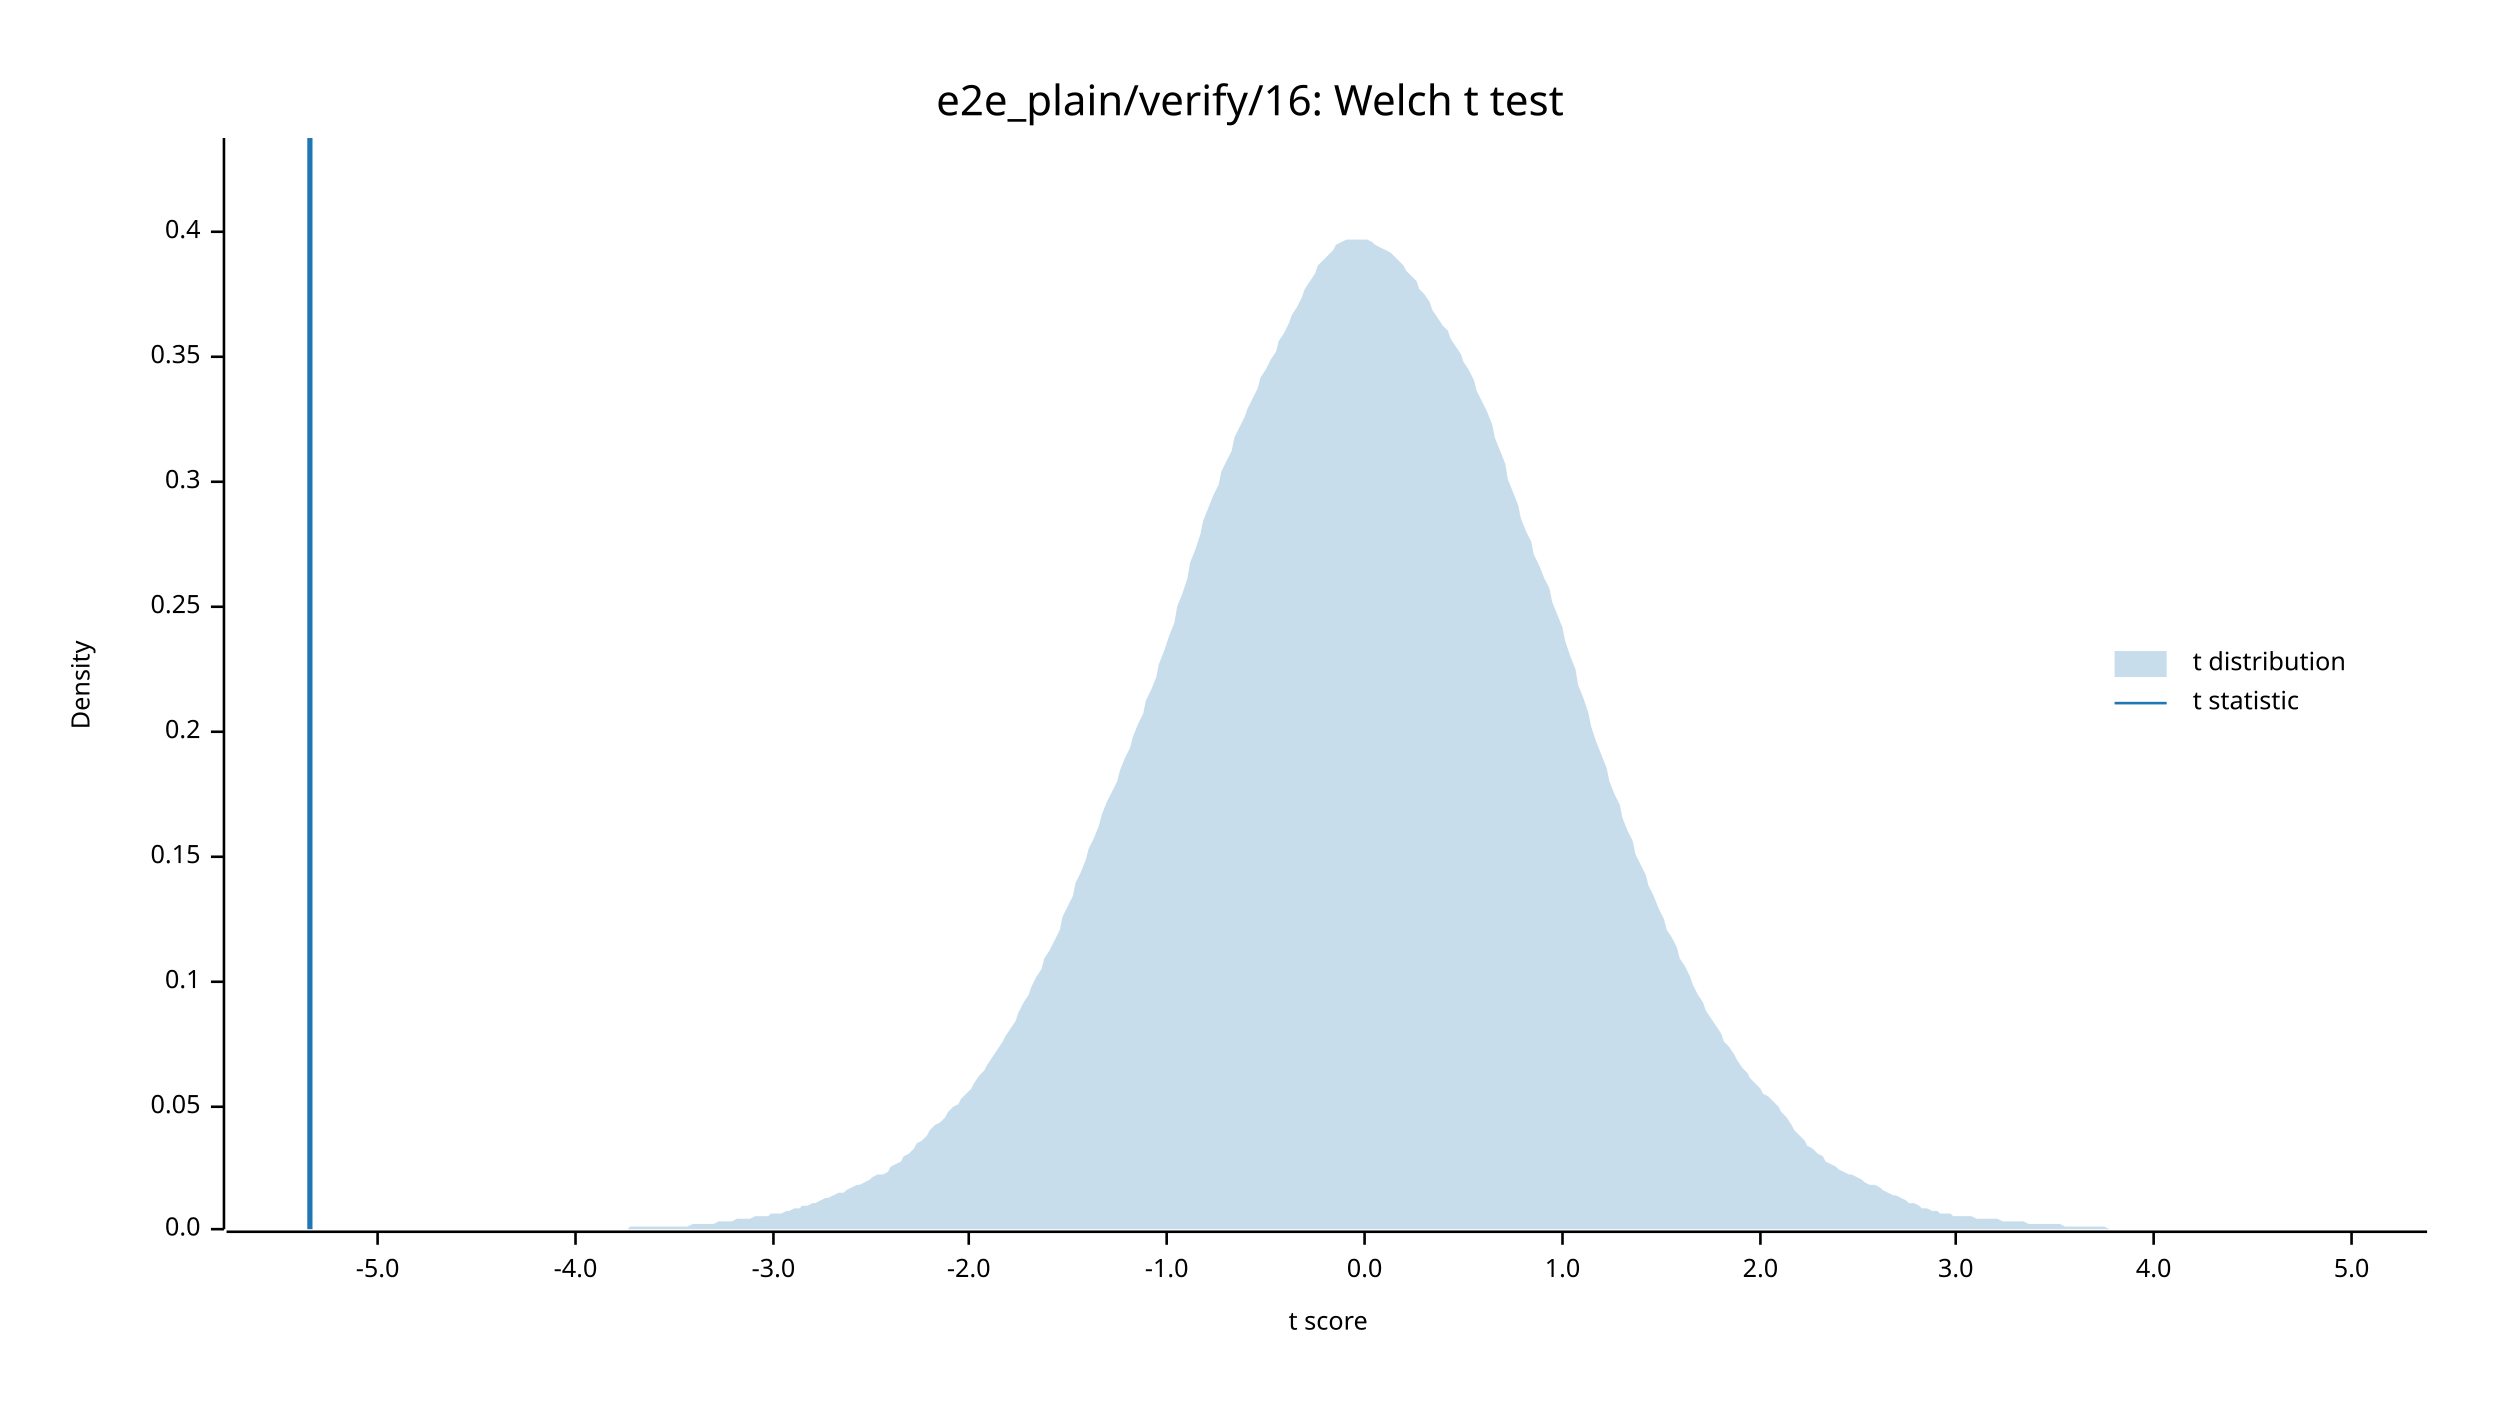
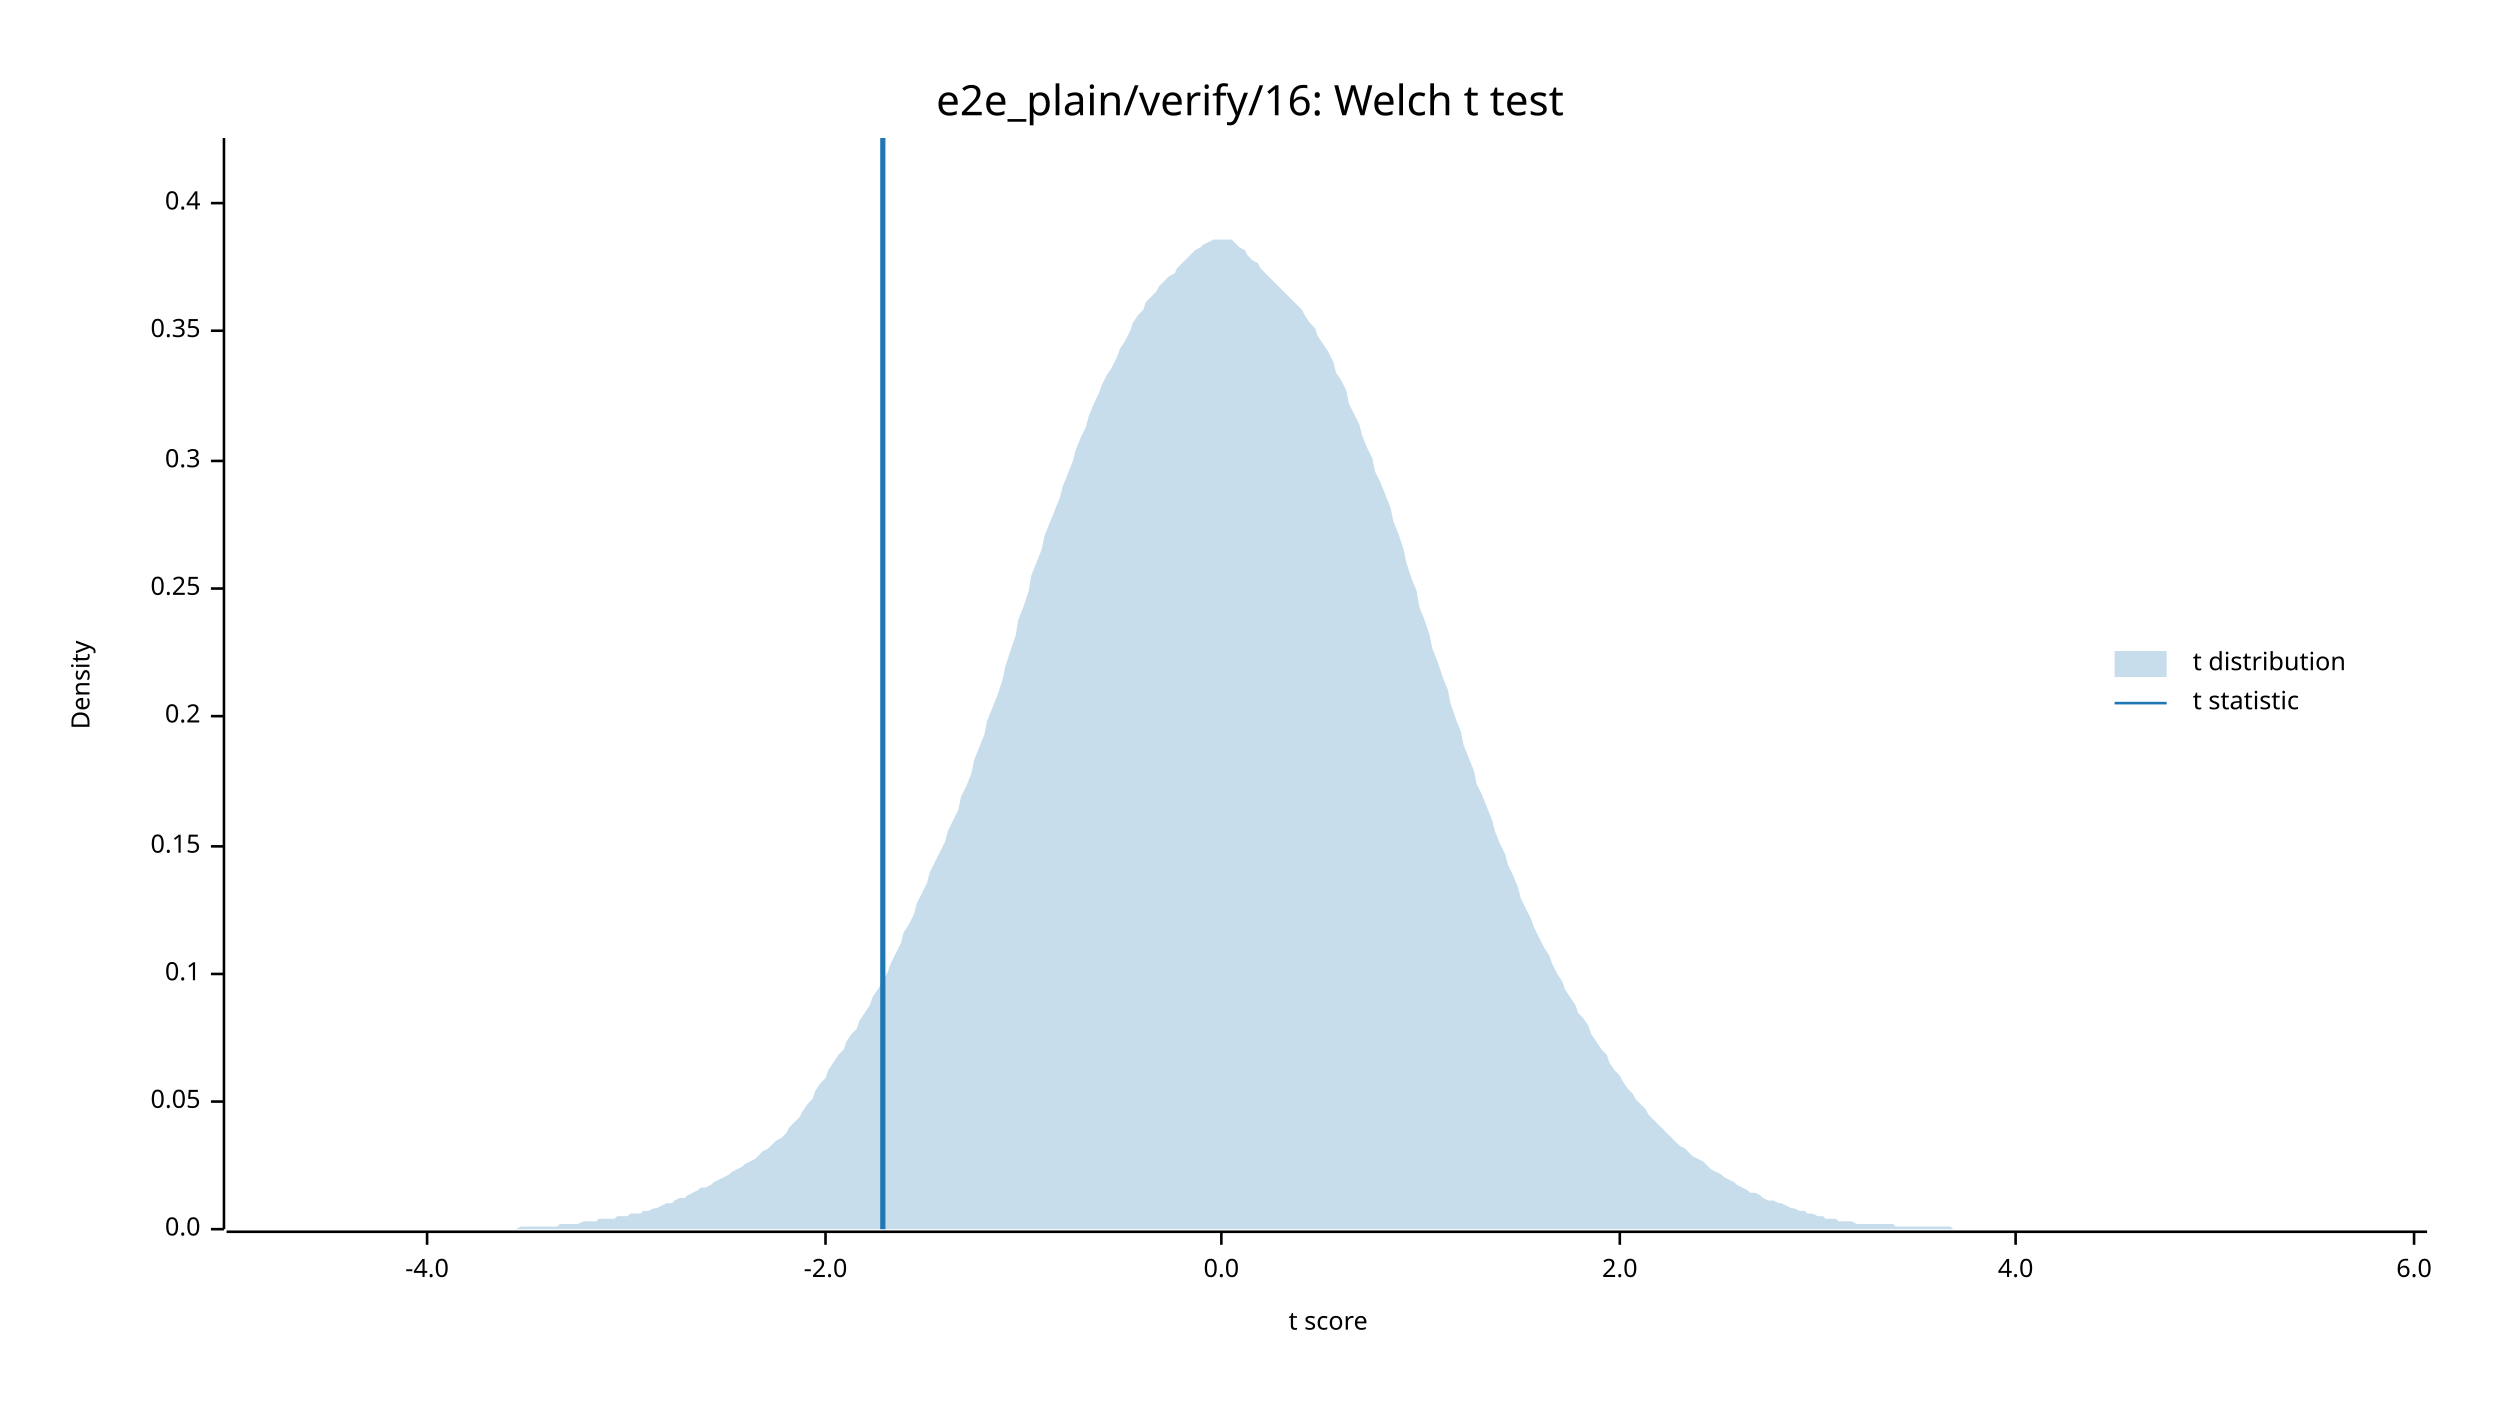
<svg xmlns="http://www.w3.org/2000/svg" width="960" height="540" viewBox="0 0 960 540">
  <text x="480" y="32" dy="0.76em" text-anchor="middle" font-family="sans-serif" font-size="16.129" opacity="1" fill="#000000">
e2e_plain/verify/16: Welch t test
</text>
  <text x="27" y="263" dy="0.76em" text-anchor="middle" font-family="sans-serif" font-size="9.677" opacity="1" fill="#000000" transform="rotate(270, 27, 263)">
Density
</text>
  <text x="510" y="513" dy="-0.5ex" text-anchor="middle" font-family="sans-serif" font-size="9.677" opacity="1" fill="#000000">
t score
</text>
  <polyline fill="none" opacity="1" stroke="#000000" stroke-width="1" points="86,53 86,472 " />
  <text x="77" y="472" dy="0.5ex" text-anchor="end" font-family="sans-serif" font-size="9.677" opacity="1" fill="#000000">
0.0
</text>
  <polyline fill="none" opacity="1" stroke="#000000" stroke-width="1" points="81,472 86,472 " />
-   <text x="77" y="425" dy="0.5ex" text-anchor="end" font-family="sans-serif" font-size="9.677" opacity="1" fill="#000000">
+   <text x="77" y="423" dy="0.5ex" text-anchor="end" font-family="sans-serif" font-size="9.677" opacity="1" fill="#000000">
0.05
</text>
-   <polyline fill="none" opacity="1" stroke="#000000" stroke-width="1" points="81,425 86,425 " />
-   <text x="77" y="377" dy="0.5ex" text-anchor="end" font-family="sans-serif" font-size="9.677" opacity="1" fill="#000000">
+   <polyline fill="none" opacity="1" stroke="#000000" stroke-width="1" points="81,423 86,423 " />
+   <text x="77" y="374" dy="0.5ex" text-anchor="end" font-family="sans-serif" font-size="9.677" opacity="1" fill="#000000">
0.1
</text>
-   <polyline fill="none" opacity="1" stroke="#000000" stroke-width="1" points="81,377 86,377 " />
-   <text x="77" y="329" dy="0.5ex" text-anchor="end" font-family="sans-serif" font-size="9.677" opacity="1" fill="#000000">
+   <polyline fill="none" opacity="1" stroke="#000000" stroke-width="1" points="81,374 86,374 " />
+   <text x="77" y="325" dy="0.5ex" text-anchor="end" font-family="sans-serif" font-size="9.677" opacity="1" fill="#000000">
0.15
</text>
-   <polyline fill="none" opacity="1" stroke="#000000" stroke-width="1" points="81,329 86,329 " />
-   <text x="77" y="281" dy="0.5ex" text-anchor="end" font-family="sans-serif" font-size="9.677" opacity="1" fill="#000000">
+   <polyline fill="none" opacity="1" stroke="#000000" stroke-width="1" points="81,325 86,325 " />
+   <text x="77" y="275" dy="0.5ex" text-anchor="end" font-family="sans-serif" font-size="9.677" opacity="1" fill="#000000">
0.2
</text>
-   <polyline fill="none" opacity="1" stroke="#000000" stroke-width="1" points="81,281 86,281 " />
-   <text x="77" y="233" dy="0.5ex" text-anchor="end" font-family="sans-serif" font-size="9.677" opacity="1" fill="#000000">
+   <polyline fill="none" opacity="1" stroke="#000000" stroke-width="1" points="81,275 86,275 " />
+   <text x="77" y="226" dy="0.5ex" text-anchor="end" font-family="sans-serif" font-size="9.677" opacity="1" fill="#000000">
0.25
</text>
-   <polyline fill="none" opacity="1" stroke="#000000" stroke-width="1" points="81,233 86,233 " />
-   <text x="77" y="185" dy="0.5ex" text-anchor="end" font-family="sans-serif" font-size="9.677" opacity="1" fill="#000000">
+   <polyline fill="none" opacity="1" stroke="#000000" stroke-width="1" points="81,226 86,226 " />
+   <text x="77" y="177" dy="0.5ex" text-anchor="end" font-family="sans-serif" font-size="9.677" opacity="1" fill="#000000">
0.3
</text>
-   <polyline fill="none" opacity="1" stroke="#000000" stroke-width="1" points="81,185 86,185 " />
-   <text x="77" y="137" dy="0.5ex" text-anchor="end" font-family="sans-serif" font-size="9.677" opacity="1" fill="#000000">
+   <polyline fill="none" opacity="1" stroke="#000000" stroke-width="1" points="81,177 86,177 " />
+   <text x="77" y="127" dy="0.5ex" text-anchor="end" font-family="sans-serif" font-size="9.677" opacity="1" fill="#000000">
0.35
</text>
-   <polyline fill="none" opacity="1" stroke="#000000" stroke-width="1" points="81,137 86,137 " />
-   <text x="77" y="89" dy="0.5ex" text-anchor="end" font-family="sans-serif" font-size="9.677" opacity="1" fill="#000000">
+   <polyline fill="none" opacity="1" stroke="#000000" stroke-width="1" points="81,127 86,127 " />
+   <text x="77" y="78" dy="0.5ex" text-anchor="end" font-family="sans-serif" font-size="9.677" opacity="1" fill="#000000">
0.4
</text>
-   <polyline fill="none" opacity="1" stroke="#000000" stroke-width="1" points="81,89 86,89 " />
+   <polyline fill="none" opacity="1" stroke="#000000" stroke-width="1" points="81,78 86,78 " />
  <polyline fill="none" opacity="1" stroke="#000000" stroke-width="1" points="87,473 932,473 " />
-   <text x="145" y="483" dy="0.76em" text-anchor="middle" font-family="sans-serif" font-size="9.677" opacity="1" fill="#000000">
- -5.0
- </text>
-   <polyline fill="none" opacity="1" stroke="#000000" stroke-width="1" points="145,473 145,478 " />
-   <text x="221" y="483" dy="0.76em" text-anchor="middle" font-family="sans-serif" font-size="9.677" opacity="1" fill="#000000">
+   <text x="164" y="483" dy="0.76em" text-anchor="middle" font-family="sans-serif" font-size="9.677" opacity="1" fill="#000000">
-4.0
</text>
-   <polyline fill="none" opacity="1" stroke="#000000" stroke-width="1" points="221,473 221,478 " />
-   <text x="297" y="483" dy="0.76em" text-anchor="middle" font-family="sans-serif" font-size="9.677" opacity="1" fill="#000000">
- -3.0
- </text>
-   <polyline fill="none" opacity="1" stroke="#000000" stroke-width="1" points="297,473 297,478 " />
-   <text x="372" y="483" dy="0.76em" text-anchor="middle" font-family="sans-serif" font-size="9.677" opacity="1" fill="#000000">
+   <polyline fill="none" opacity="1" stroke="#000000" stroke-width="1" points="164,473 164,478 " />
+   <text x="317" y="483" dy="0.76em" text-anchor="middle" font-family="sans-serif" font-size="9.677" opacity="1" fill="#000000">
-2.0
</text>
-   <polyline fill="none" opacity="1" stroke="#000000" stroke-width="1" points="372,473 372,478 " />
-   <text x="448" y="483" dy="0.76em" text-anchor="middle" font-family="sans-serif" font-size="9.677" opacity="1" fill="#000000">
- -1.0
- </text>
-   <polyline fill="none" opacity="1" stroke="#000000" stroke-width="1" points="448,473 448,478 " />
-   <text x="524" y="483" dy="0.76em" text-anchor="middle" font-family="sans-serif" font-size="9.677" opacity="1" fill="#000000">
+   <polyline fill="none" opacity="1" stroke="#000000" stroke-width="1" points="317,473 317,478 " />
+   <text x="469" y="483" dy="0.76em" text-anchor="middle" font-family="sans-serif" font-size="9.677" opacity="1" fill="#000000">
0.0
</text>
-   <polyline fill="none" opacity="1" stroke="#000000" stroke-width="1" points="524,473 524,478 " />
-   <text x="600" y="483" dy="0.76em" text-anchor="middle" font-family="sans-serif" font-size="9.677" opacity="1" fill="#000000">
- 1.0
- </text>
-   <polyline fill="none" opacity="1" stroke="#000000" stroke-width="1" points="600,473 600,478 " />
-   <text x="676" y="483" dy="0.76em" text-anchor="middle" font-family="sans-serif" font-size="9.677" opacity="1" fill="#000000">
+   <polyline fill="none" opacity="1" stroke="#000000" stroke-width="1" points="469,473 469,478 " />
+   <text x="622" y="483" dy="0.76em" text-anchor="middle" font-family="sans-serif" font-size="9.677" opacity="1" fill="#000000">
2.0
</text>
-   <polyline fill="none" opacity="1" stroke="#000000" stroke-width="1" points="676,473 676,478 " />
-   <text x="751" y="483" dy="0.76em" text-anchor="middle" font-family="sans-serif" font-size="9.677" opacity="1" fill="#000000">
- 3.0
- </text>
-   <polyline fill="none" opacity="1" stroke="#000000" stroke-width="1" points="751,473 751,478 " />
-   <text x="827" y="483" dy="0.76em" text-anchor="middle" font-family="sans-serif" font-size="9.677" opacity="1" fill="#000000">
+   <polyline fill="none" opacity="1" stroke="#000000" stroke-width="1" points="622,473 622,478 " />
+   <text x="774" y="483" dy="0.76em" text-anchor="middle" font-family="sans-serif" font-size="9.677" opacity="1" fill="#000000">
4.0
</text>
-   <polyline fill="none" opacity="1" stroke="#000000" stroke-width="1" points="827,473 827,478 " />
-   <text x="903" y="483" dy="0.76em" text-anchor="middle" font-family="sans-serif" font-size="9.677" opacity="1" fill="#000000">
- 5.0
+   <polyline fill="none" opacity="1" stroke="#000000" stroke-width="1" points="774,473 774,478 " />
+   <text x="927" y="483" dy="0.76em" text-anchor="middle" font-family="sans-serif" font-size="9.677" opacity="1" fill="#000000">
+ 6.0
</text>
-   <polyline fill="none" opacity="1" stroke="#000000" stroke-width="1" points="903,473 903,478 " />
-   <polygon opacity="0.25" fill="#1F78B4" points="87,472 88,472 90,472 92,472 93,472 95,472 97,472 98,472 100,472 102,472 103,472 105,472 107,472 109,472 110,472 112,472 114,472 115,472 117,472 119,472 120,472 122,472 124,472 125,472 127,472 129,472 131,472 132,472 134,472 136,472 137,472 139,472 141,472 142,472 144,472 146,472 147,472 149,472 151,472 153,472 154,472 156,472 158,472 159,472 161,472 163,472 164,472 166,472 168,472 169,472 171,472 173,472 175,472 176,472 178,472 180,472 181,472 183,472 185,472 186,472 188,472 190,472 191,472 193,472 195,472 197,472 198,472 200,472 202,472 203,472 205,472 207,472 208,472 210,472 212,472 214,472 215,472 217,472 219,472 220,472 222,472 224,472 225,472 227,472 229,472 230,472 232,472 234,472 236,472 237,472 239,472 241,472 242,471 244,471 246,471 247,471 249,471 251,471 252,471 254,471 256,471 258,471 259,471 261,471 263,471 264,471 266,470 268,470 269,470 271,470 273,470 274,470 276,469 278,469 280,469 281,469 283,468 285,468 286,468 288,468 290,467 291,467 293,467 295,467 296,466 298,466 300,466 302,465 303,465 305,464 307,464 308,463 310,463 312,462 313,462 315,461 317,460 318,460 320,459 322,458 324,458 325,457 327,456 329,455 330,455 332,454 334,453 335,452 337,451 339,451 341,450 342,448 344,447 346,446 347,444 349,443 351,441 352,439 354,438 356,436 357,434 359,432 361,431 363,429 364,427 366,425 368,424 369,422 371,420 373,418 374,416 376,413 378,411 379,409 381,406 383,403 385,400 386,398 388,395 390,392 391,389 393,385 395,382 396,379 398,375 400,372 401,368 403,365 405,361 407,357 408,352 410,348 412,344 413,339 415,335 417,330 418,326 420,322 422,317 423,313 425,308 427,304 429,300 430,296 432,291 434,287 435,283 437,278 439,274 440,269 442,265 444,260 445,255 447,250 449,244 451,239 452,233 454,228 456,222 457,216 459,211 461,205 462,200 464,195 466,190 468,186 469,181 471,177 473,173 474,168 476,164 478,160 479,157 481,153 483,149 484,145 486,142 488,138 490,135 491,131 493,128 495,124 496,121 498,118 500,114 501,111 503,108 505,105 506,102 508,100 510,98 512,96 513,94 515,93 517,92 518,92 520,92 522,92 523,92 525,92 527,93 528,94 530,95 532,96 534,97 535,98 537,100 539,102 540,104 542,106 544,108 545,111 547,113 549,116 550,119 552,122 554,125 556,127 557,130 559,133 561,136 562,139 564,142 566,146 567,150 569,154 571,158 573,163 574,168 576,173 578,178 579,184 581,189 583,194 584,199 586,204 588,208 589,213 591,217 593,222 595,226 596,231 598,236 600,241 601,246 603,252 605,257 606,263 608,268 610,274 611,279 613,285 615,290 617,295 618,300 620,305 622,309 623,314 625,319 627,323 628,328 630,332 632,336 633,340 635,344 637,349 639,353 640,357 642,360 644,364 645,368 647,371 649,375 650,378 652,382 654,385 655,388 657,391 659,394 661,397 662,400 664,402 666,405 667,407 669,410 671,412 672,414 674,416 676,418 677,420 679,421 681,423 683,425 684,427 686,429 688,432 689,434 691,436 693,438 694,440 696,441 698,443 700,444 701,446 703,447 705,448 706,449 708,450 710,451 711,451 713,452 715,453 716,454 718,455 720,455 722,456 723,457 725,458 727,459 728,459 730,460 732,461 733,462 735,462 737,463 738,464 740,464 742,465 744,465 745,466 747,466 749,466 750,467 752,467 754,467 755,467 757,467 759,468 760,468 762,468 764,468 766,468 767,468 769,469 771,469 772,469 774,469 776,469 777,469 779,470 781,470 782,470 784,470 786,470 788,470 789,470 791,470 793,471 794,471 796,471 798,471 799,471 801,471 803,471 804,471 806,471 808,471 810,472 811,472 813,472 815,472 816,472 818,472 820,472 821,472 823,472 825,472 827,472 828,472 830,472 832,472 833,472 835,472 837,472 838,472 840,472 842,472 843,472 845,472 847,472 849,472 850,472 852,472 854,472 855,472 857,472 859,472 860,472 862,472 864,472 865,472 867,472 869,472 871,472 872,472 874,472 876,472 877,472 879,472 881,472 882,472 884,472 886,472 887,472 889,472 891,472 893,472 894,472 896,472 898,472 899,472 901,472 903,472 904,472 906,472 908,472 909,472 911,472 913,472 915,472 916,472 918,472 920,472 921,472 923,472 925,472 926,472 928,472 930,472 932,472 932,472 87,472 " />
-   <polyline fill="none" opacity="1" stroke="#1F78B4" stroke-width="2" points="119,472 119,53 " />
+   <polyline fill="none" opacity="1" stroke="#000000" stroke-width="1" points="927,473 927,478 " />
+   <polygon opacity="0.25" fill="#1F78B4" points="87,472 88,472 90,472 92,472 93,472 95,472 97,472 98,472 100,472 102,472 103,472 105,472 107,472 109,472 110,472 112,472 114,472 115,472 117,472 119,472 120,472 122,472 124,472 125,472 127,472 129,472 131,472 132,472 134,472 136,472 137,472 139,472 141,472 142,472 144,472 146,472 147,472 149,472 151,472 153,472 154,472 156,472 158,472 159,472 161,472 163,472 164,472 166,472 168,472 169,472 171,472 173,472 175,472 176,472 178,472 180,472 181,472 183,472 185,472 186,472 188,472 190,472 191,472 193,472 195,472 197,472 198,472 200,471 202,471 203,471 205,471 207,471 208,471 210,471 212,471 214,471 215,470 217,470 219,470 220,470 222,470 224,469 225,469 227,469 229,469 230,468 232,468 234,468 236,468 237,467 239,467 241,467 242,466 244,466 246,466 247,465 249,465 251,464 252,464 254,463 256,462 258,462 259,461 261,460 263,460 264,459 266,458 268,457 269,456 271,456 273,455 274,454 276,453 278,452 280,451 281,450 283,449 285,448 286,447 288,446 290,445 291,444 293,442 295,441 296,440 298,438 300,437 302,435 303,433 305,431 307,429 308,427 310,424 312,422 313,419 315,416 317,414 318,411 320,408 322,405 324,403 325,400 327,397 329,395 330,392 332,389 334,386 335,383 337,380 339,377 341,373 342,370 344,366 346,362 347,358 349,355 351,351 352,347 354,343 356,339 357,335 359,331 361,327 363,323 364,319 366,315 368,311 369,306 371,302 373,297 374,292 376,287 378,282 379,277 381,272 383,267 385,261 386,256 388,250 390,244 391,238 393,233 395,227 396,221 398,216 400,211 401,206 403,201 405,196 407,191 408,187 410,182 412,177 413,173 415,168 417,164 418,160 420,155 422,151 423,148 425,144 427,141 429,137 430,134 432,131 434,127 435,124 437,121 439,119 440,116 442,114 444,112 445,110 447,108 449,106 451,105 452,103 454,101 456,99 457,98 459,96 461,95 462,94 464,93 466,92 468,92 469,92 471,92 473,92 474,93 476,95 478,96 479,98 481,100 483,101 484,103 486,105 488,107 490,109 491,110 493,112 495,114 496,115 498,117 500,119 501,121 503,124 505,126 506,129 508,132 510,135 512,139 513,143 515,146 517,150 518,155 520,159 522,163 523,167 525,172 527,176 528,181 530,185 532,190 534,195 535,200 537,205 539,211 540,216 542,222 544,227 545,233 547,238 549,244 550,249 552,254 554,260 556,265 557,270 559,276 561,281 562,286 564,291 566,296 567,301 569,305 571,310 573,315 574,319 576,324 578,328 579,332 581,336 583,341 584,345 586,349 588,353 589,356 591,360 593,364 595,367 596,370 598,374 600,377 601,380 603,383 605,386 606,389 608,391 610,394 611,397 613,400 615,403 617,405 618,408 620,411 622,413 623,415 625,418 627,420 628,422 630,424 632,426 633,428 635,430 637,432 639,434 640,435 642,437 644,439 645,440 647,441 649,443 650,444 652,445 654,446 655,447 657,449 659,450 661,451 662,452 664,453 666,454 667,455 669,456 671,457 672,458 674,458 676,459 677,460 679,461 681,461 683,462 684,462 686,463 688,464 689,464 691,465 693,465 694,466 696,466 698,467 700,467 701,468 703,468 705,468 706,469 708,469 710,469 711,469 713,470 715,470 716,470 718,470 720,470 722,470 723,470 725,470 727,470 728,471 730,471 732,471 733,471 735,471 737,471 738,471 740,471 742,471 744,471 745,471 747,471 749,471 750,472 752,472 754,472 755,472 757,472 759,472 760,472 762,472 764,472 766,472 767,472 769,472 771,472 772,472 774,472 776,472 777,472 779,472 781,472 782,472 784,472 786,472 788,472 789,472 791,472 793,472 794,472 796,472 798,472 799,472 801,472 803,472 804,472 806,472 808,472 810,472 811,472 813,472 815,472 816,472 818,472 820,472 821,472 823,472 825,472 827,472 828,472 830,472 832,472 833,472 835,472 837,472 838,472 840,472 842,472 843,472 845,472 847,472 849,472 850,472 852,472 854,472 855,472 857,472 859,472 860,472 862,472 864,472 865,472 867,472 869,472 871,472 872,472 874,472 876,472 877,472 879,472 881,472 882,472 884,472 886,472 887,472 889,472 891,472 893,472 894,472 896,472 898,472 899,472 901,472 903,472 904,472 906,472 908,472 909,472 911,472 913,472 915,472 916,472 918,472 920,472 921,472 923,472 925,472 926,472 928,472 930,472 932,472 932,472 87,472 " />
+   <polyline fill="none" opacity="1" stroke="#1F78B4" stroke-width="2" points="339,472 339,53 " />
  <text x="842" y="250" dy="0.76em" text-anchor="start" font-family="sans-serif" font-size="9.677" opacity="1" fill="#000000">
t distribution
</text>
  <text x="842" y="265" dy="0.76em" text-anchor="start" font-family="sans-serif" font-size="9.677" opacity="1" fill="#000000">
t statistic
</text>
  <rect x="812" y="250" width="20" height="10" opacity="0.25" fill="#1F78B4" stroke="none" />
  <polyline fill="none" opacity="1" stroke="#1F78B4" stroke-width="1" points="812,270 832,270 " />
</svg>
